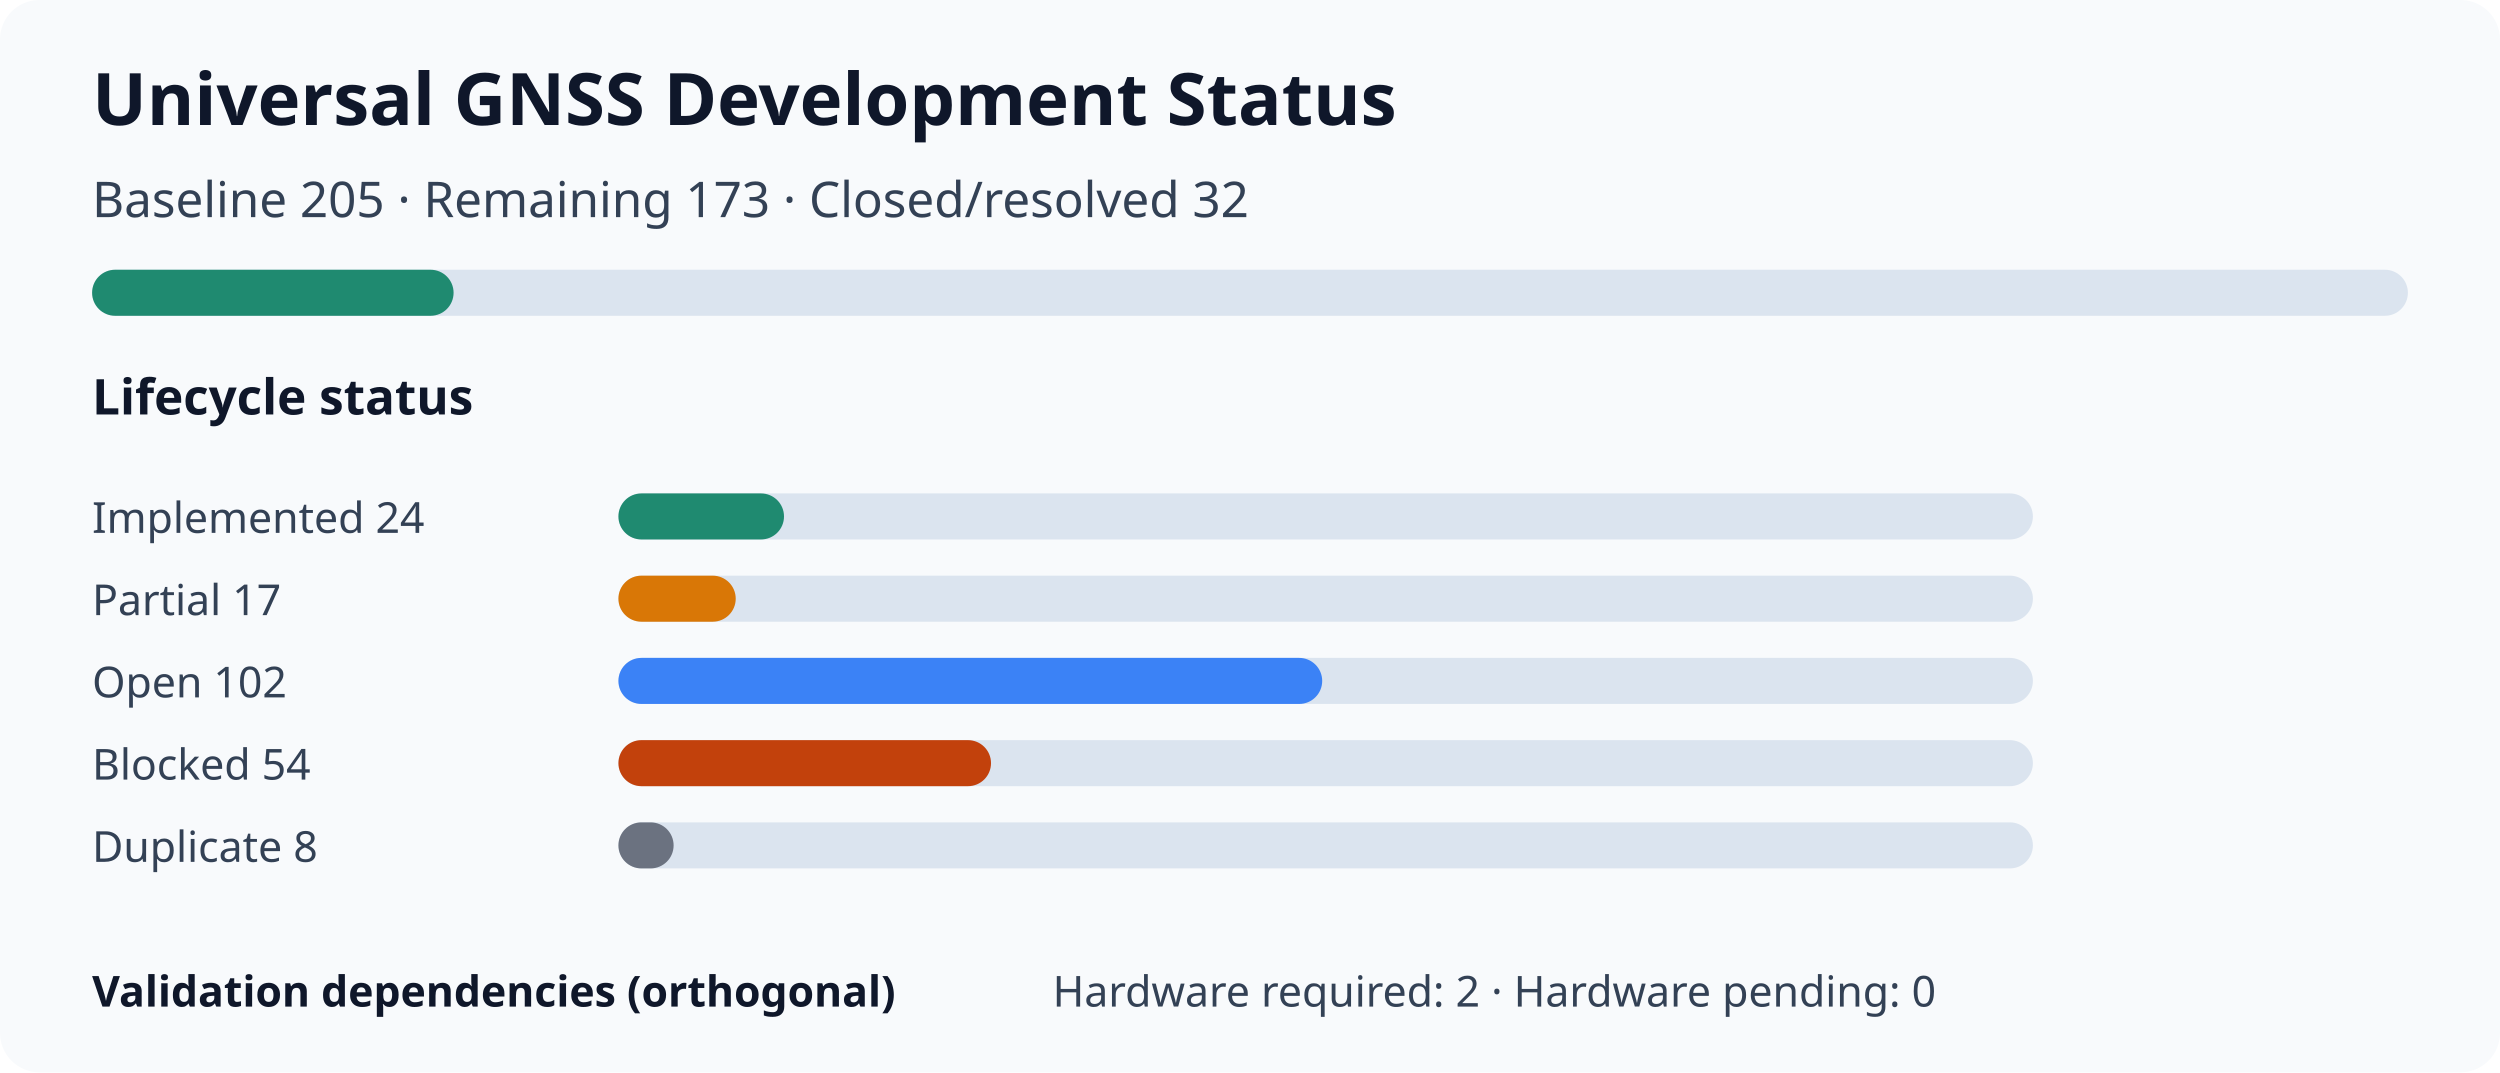
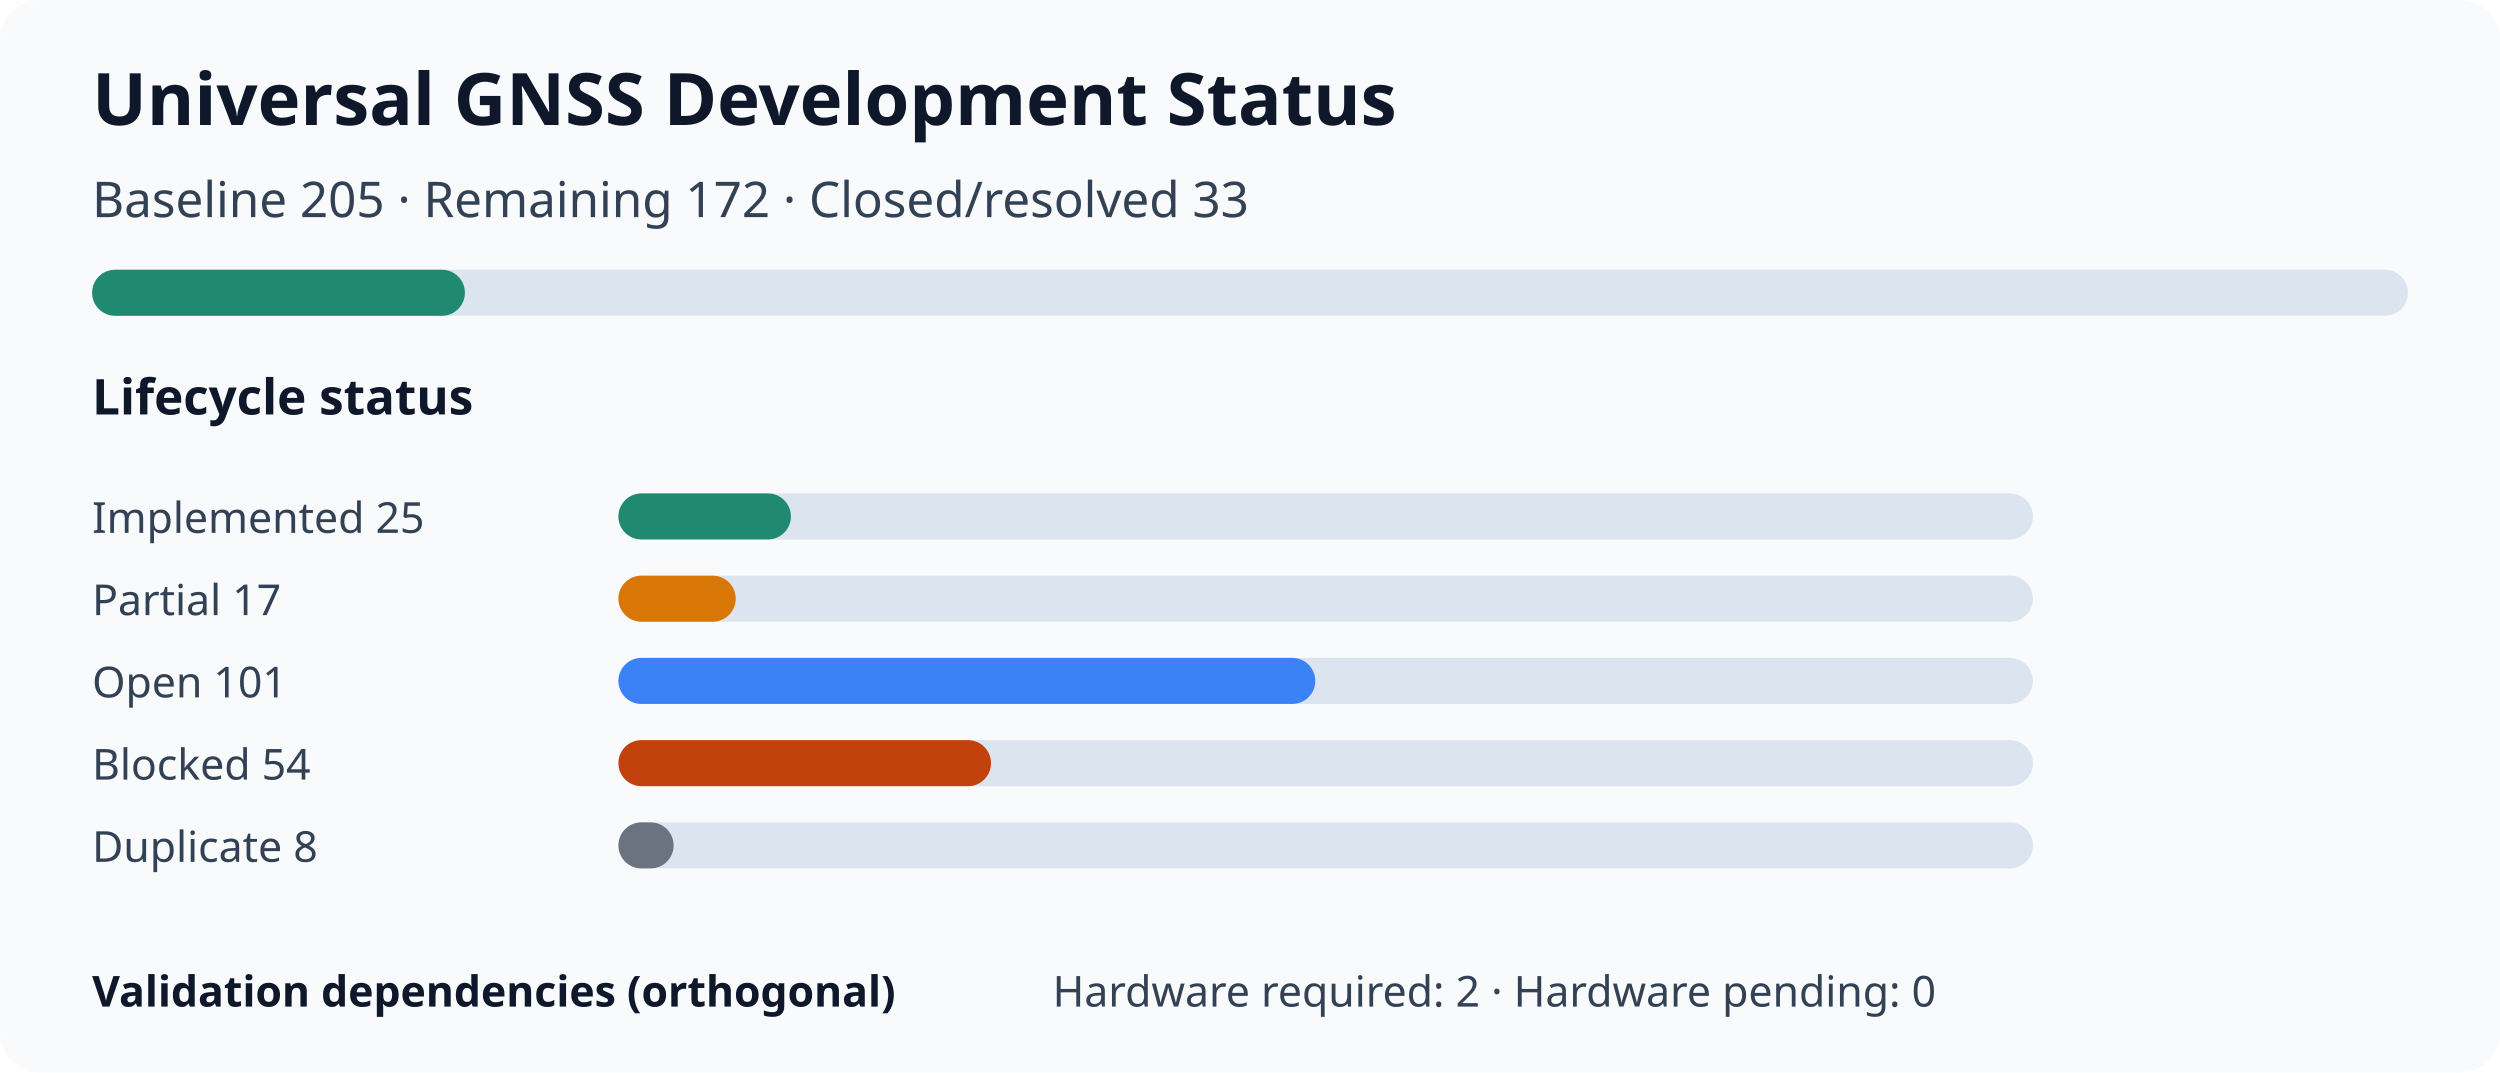
<svg xmlns="http://www.w3.org/2000/svg" viewBox="0 0 760 326" role="img" aria-labelledby="title desc">
  <rect width="760" height="326" fill="#f8fafc" rx="12" />
  <text x="28" y="38" font-family="sans-serif" font-size="22" font-weight="700" fill="#0f172a">Universal GNSS Development Status</text>
-   <text x="28" y="66" font-family="sans-serif" font-size="15" fill="#334155">Baseline 205 · Remaining 173 · Closed/resolved 32</text>
+   <text x="28" y="66" font-family="sans-serif" font-size="15" fill="#334155">Baseline 205 · Remaining 172 · Closed/resolved 33</text>
  <rect x="28" y="82" width="704" height="14" rx="7" fill="#dbe4ef" />
-   <rect x="28" y="82" width="109.89" height="14" rx="7" fill="#1f8a70" />
+   <rect x="28" y="82" width="113.33" height="14" rx="7" fill="#1f8a70" />
  <text x="28" y="126" font-family="sans-serif" font-size="15" font-weight="700" fill="#0f172a">Lifecycle status</text>
-   <text x="28" y="162" font-family="sans-serif" font-size="13" fill="#334155">Implemented 24</text>
+   <text x="28" y="162" font-family="sans-serif" font-size="13" fill="#334155">Implemented 25</text>
  <rect x="188" y="150" width="430" height="14" rx="7" fill="#dbe4ef" />
-   <rect x="188" y="150" width="50.34" height="14" rx="7" fill="#1f8a70" />
+   <rect x="188" y="150" width="52.44" height="14" rx="7" fill="#1f8a70" />
  <text x="28" y="187" font-family="sans-serif" font-size="13" fill="#334155">Partial 17</text>
  <rect x="188" y="175" width="430" height="14" rx="7" fill="#dbe4ef" />
  <rect x="188" y="175" width="35.66" height="14" rx="7" fill="#d97706" />
-   <text x="28" y="212" font-family="sans-serif" font-size="13" fill="#334155">Open 102</text>
+   <text x="28" y="212" font-family="sans-serif" font-size="13" fill="#334155">Open 101</text>
  <rect x="188" y="200" width="430" height="14" rx="7" fill="#dbe4ef" />
-   <rect x="188" y="200" width="213.95" height="14" rx="7" fill="#3b82f6" />
+   <rect x="188" y="200" width="211.85" height="14" rx="7" fill="#3b82f6" />
  <text x="28" y="237" font-family="sans-serif" font-size="13" fill="#334155">Blocked 54</text>
  <rect x="188" y="225" width="430" height="14" rx="7" fill="#dbe4ef" />
  <rect x="188" y="225" width="113.27" height="14" rx="7" fill="#c2410c" />
  <text x="28" y="262" font-family="sans-serif" font-size="13" fill="#334155">Duplicate 8</text>
  <rect x="188" y="250" width="430" height="14" rx="7" fill="#dbe4ef" />
  <rect x="188" y="250" width="16.78" height="14" rx="7" fill="#6b7280" />
  <text x="28" y="306" font-family="sans-serif" font-size="13" font-weight="700" fill="#0f172a">Validation dependencies (orthogonal)</text>
  <text x="320" y="306" font-family="sans-serif" font-size="13" fill="#334155">Hardware required: 2 · Hardware pending: 0</text>
</svg>
